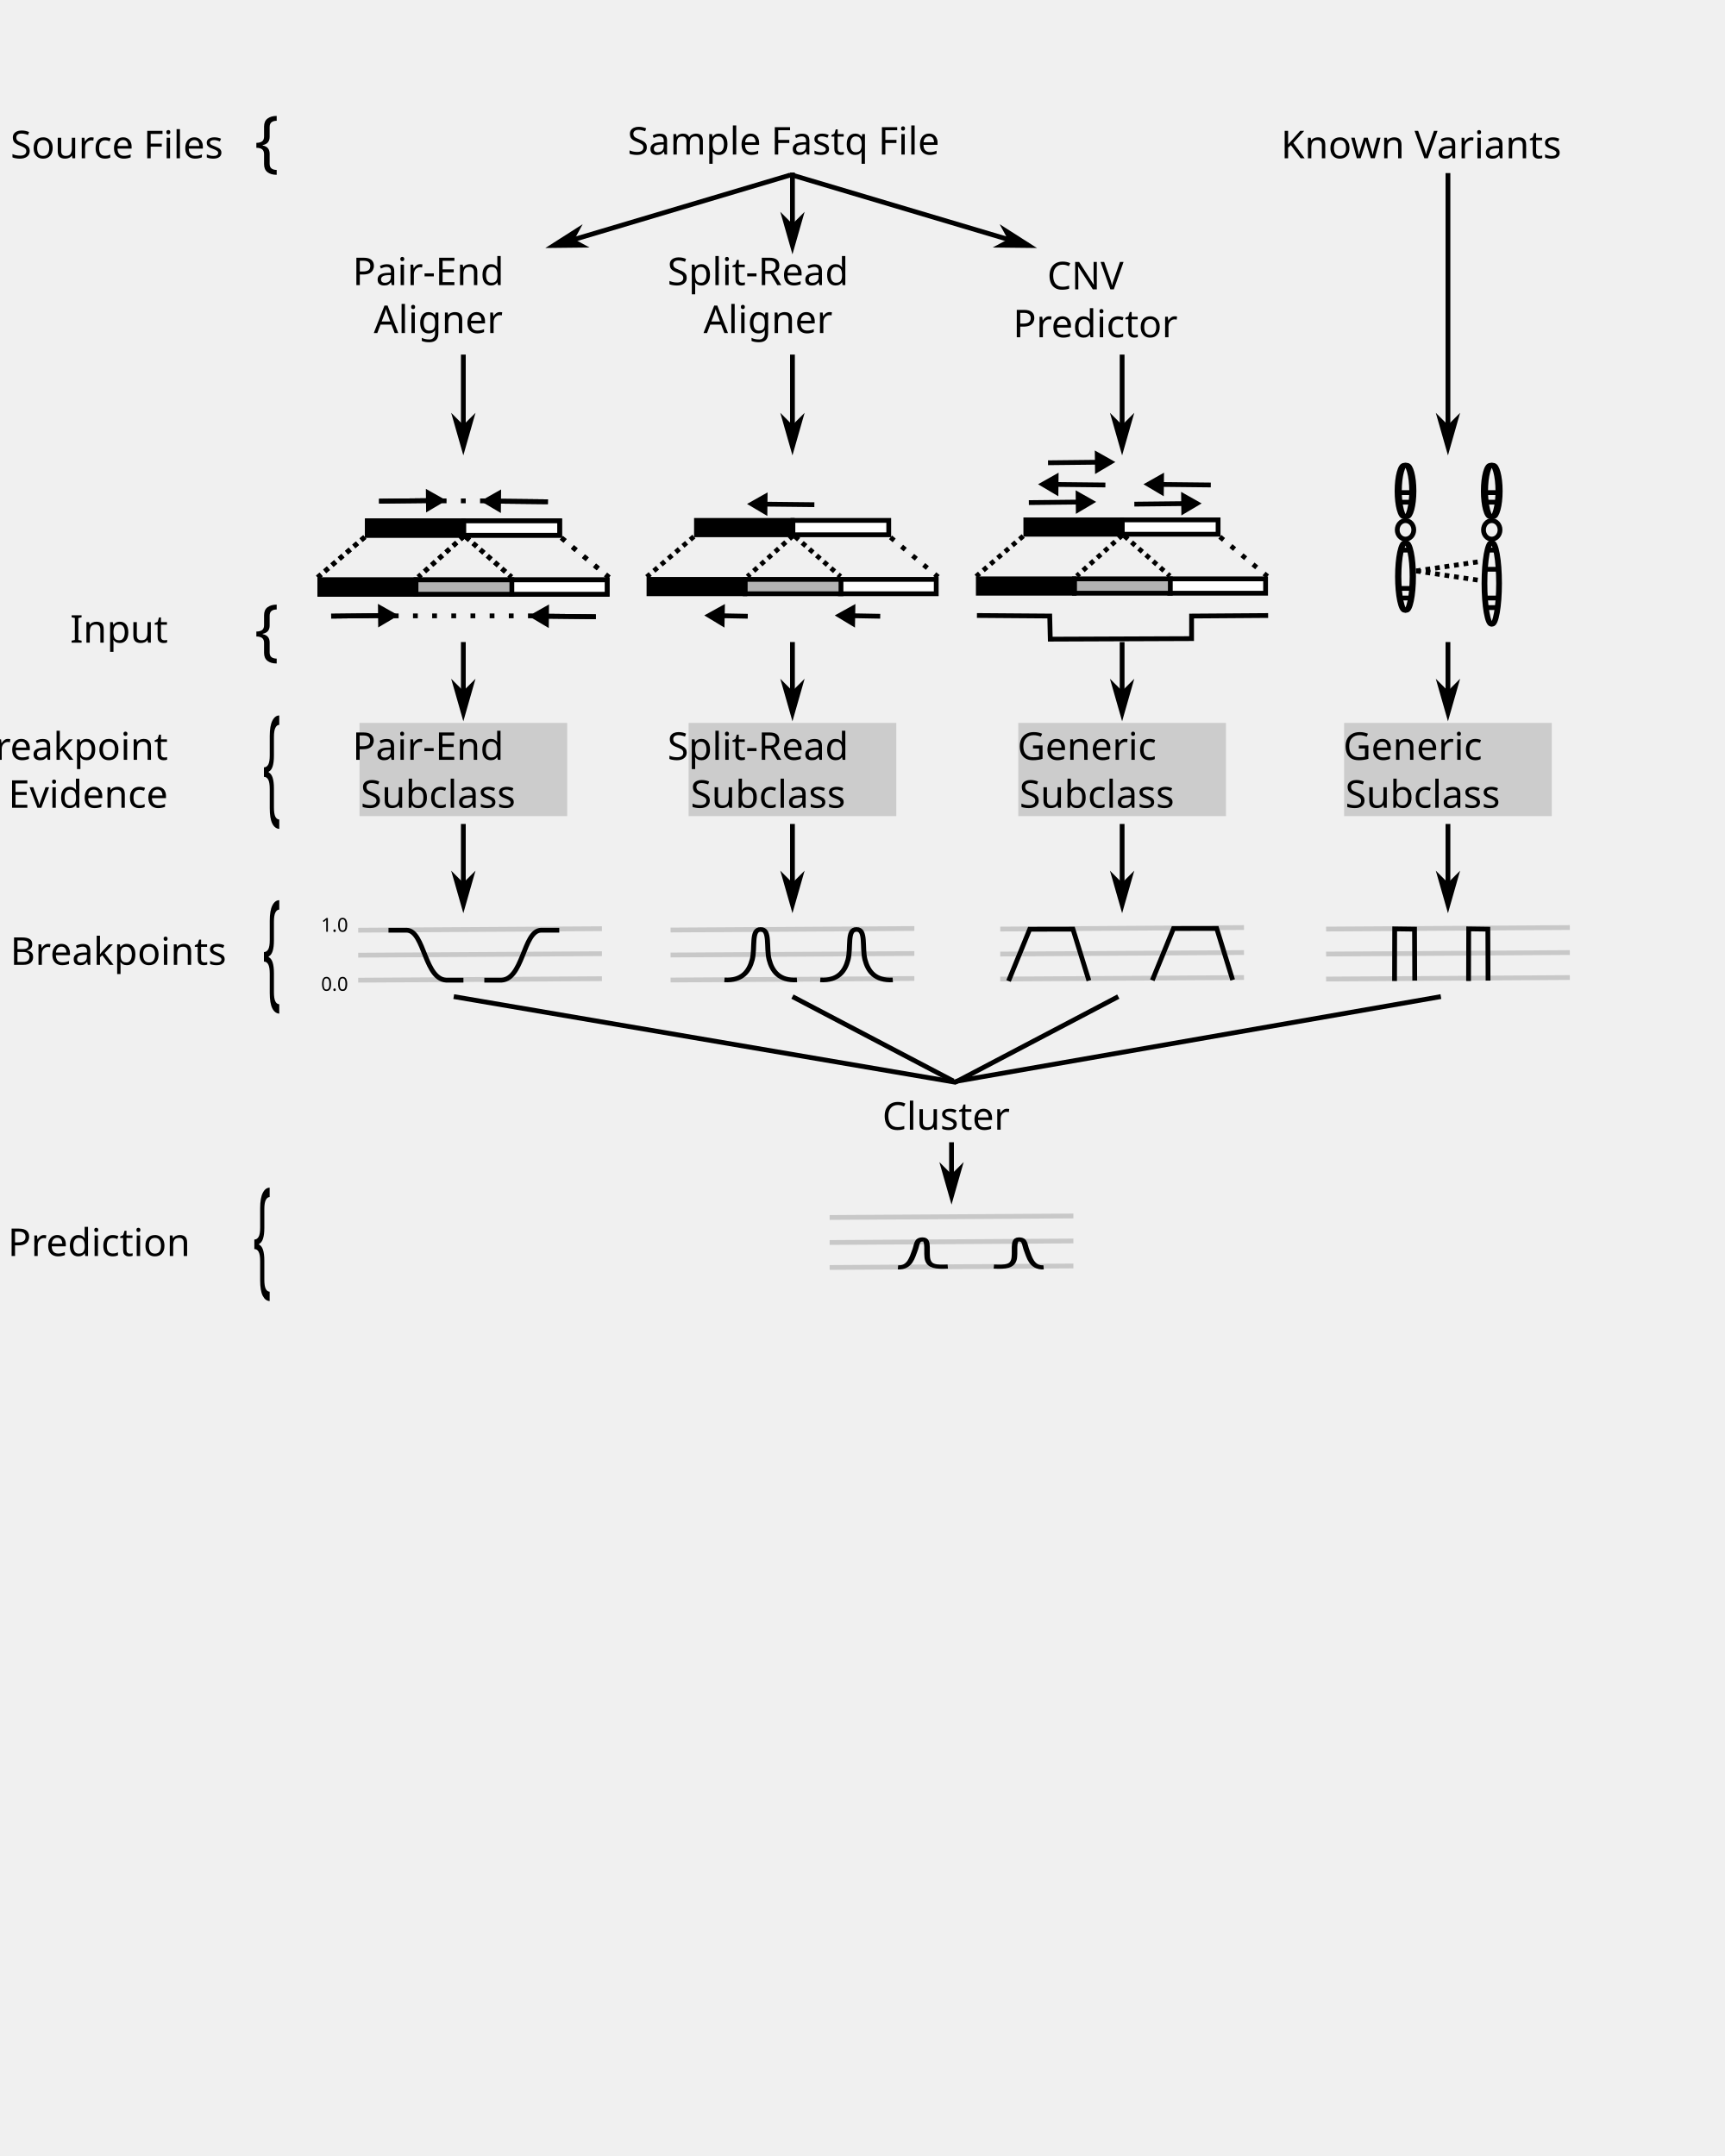
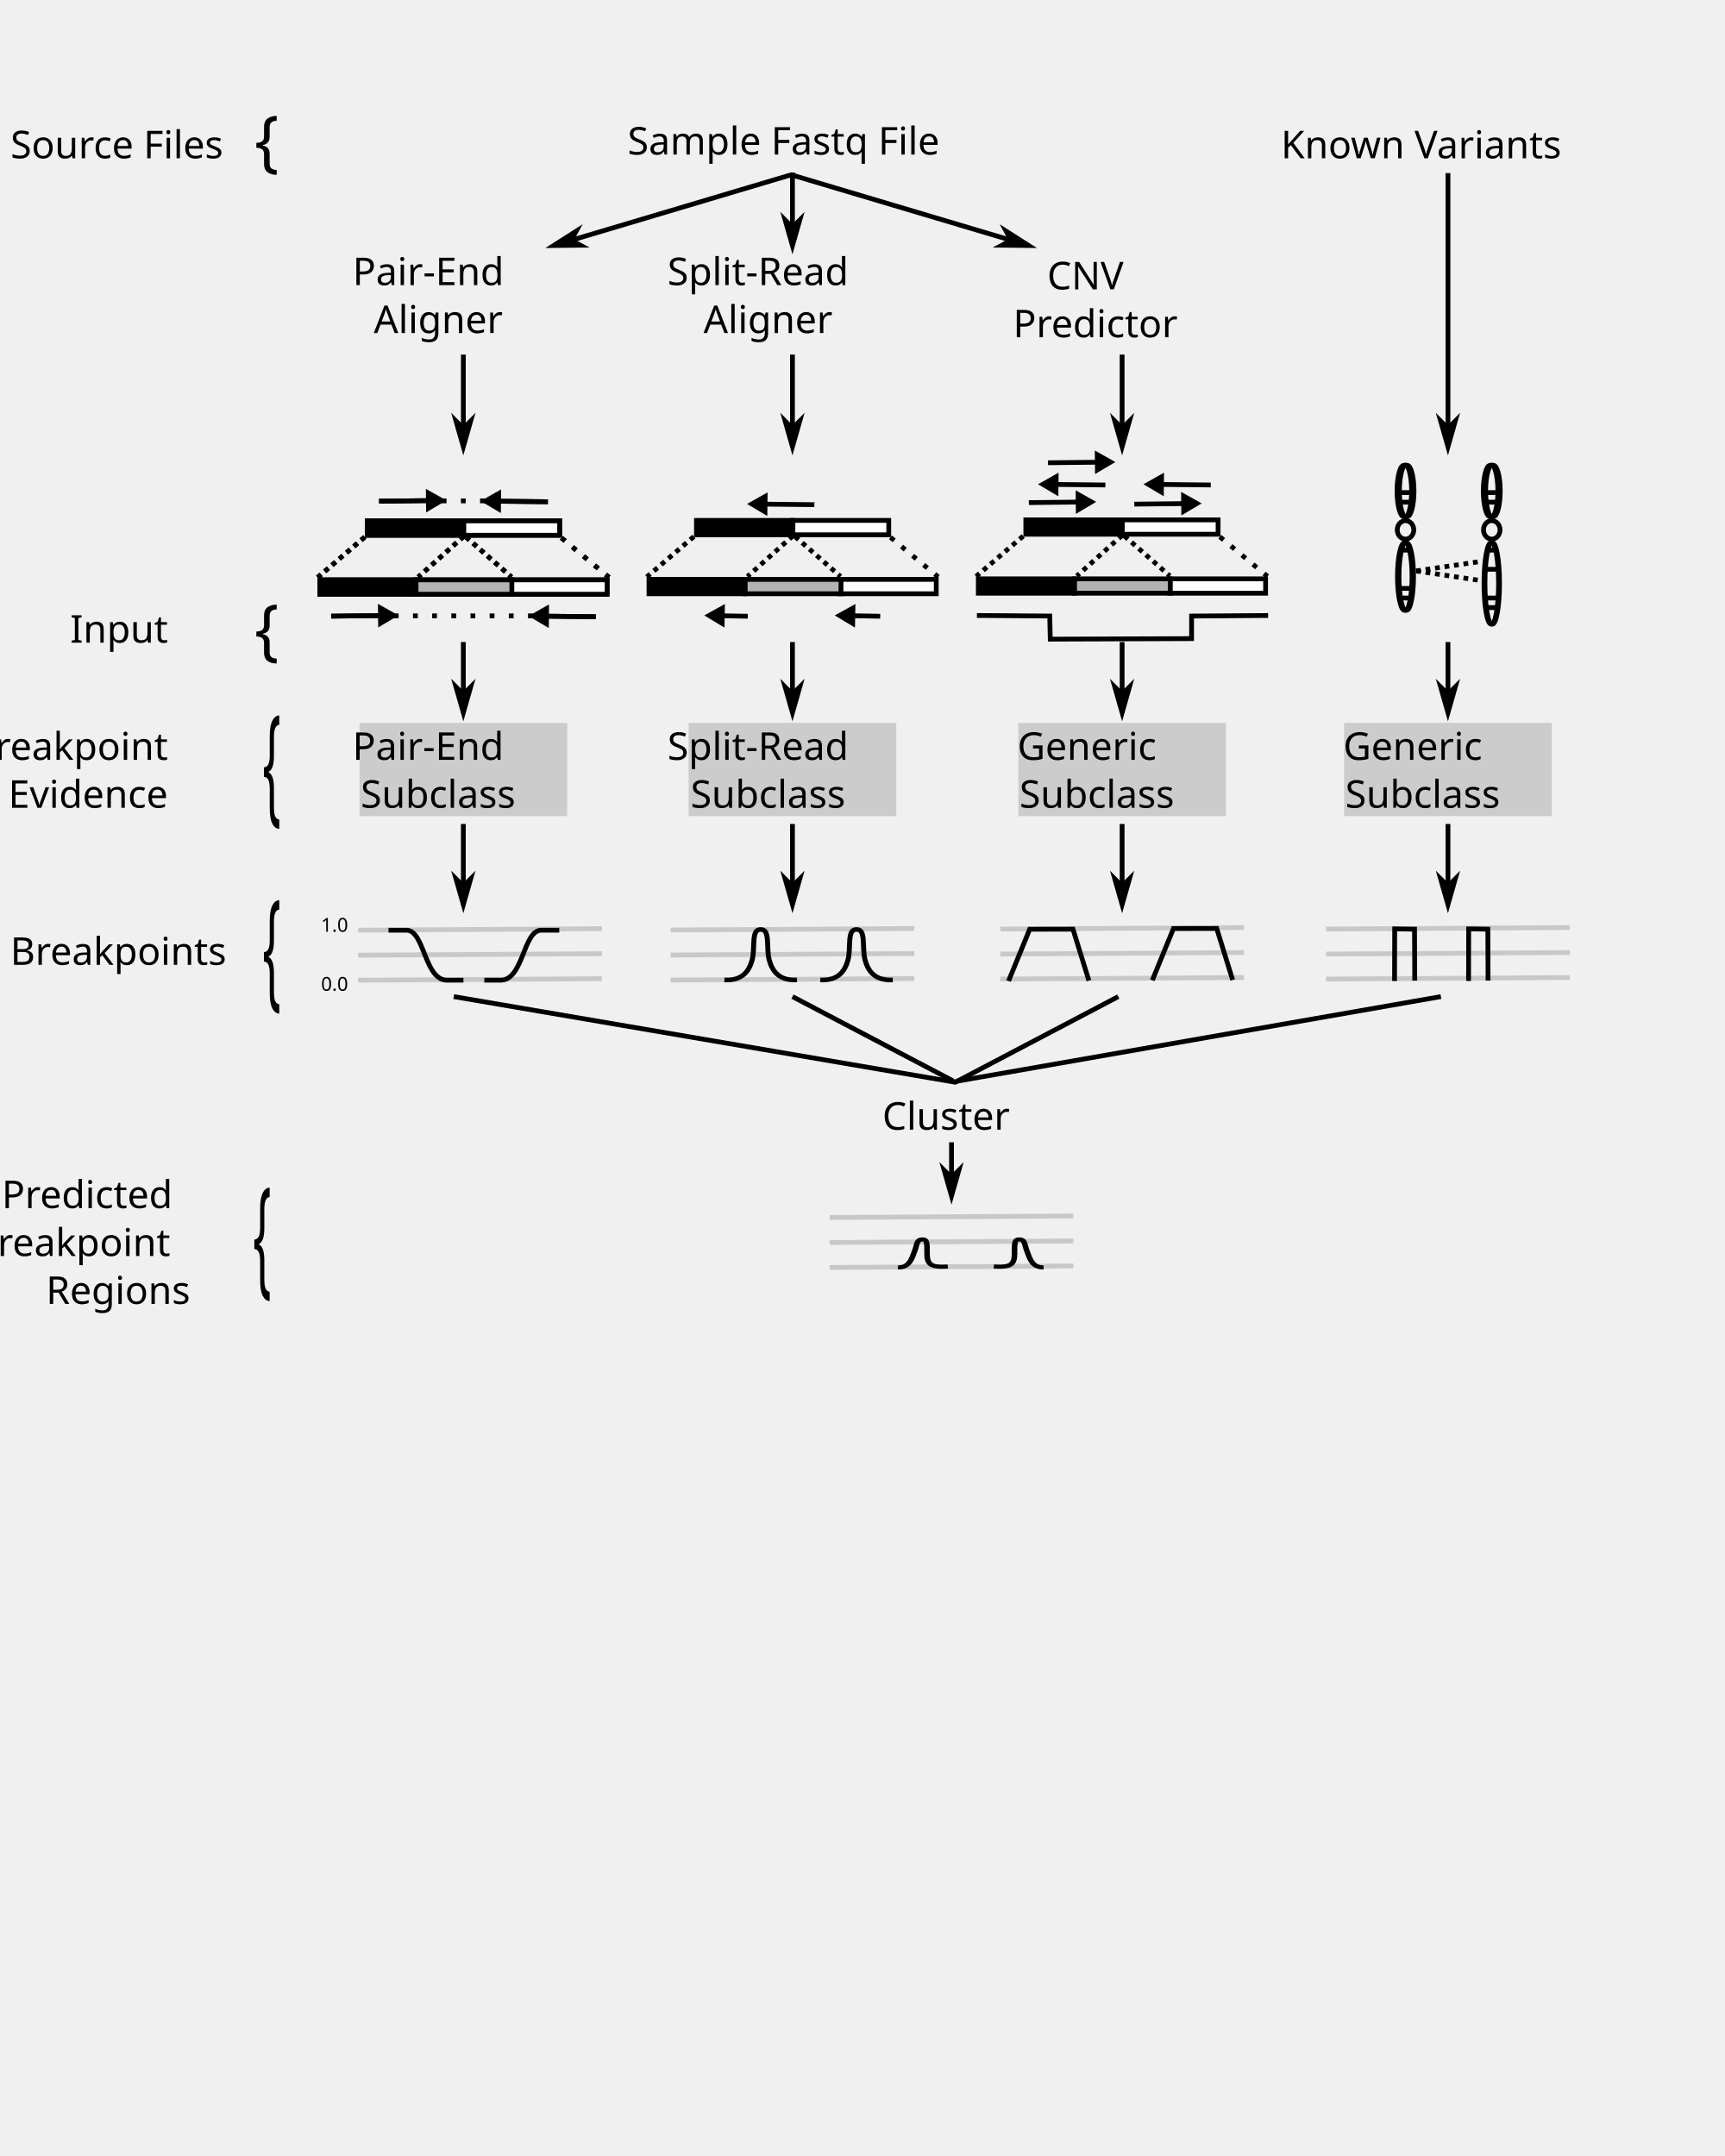
<svg xmlns="http://www.w3.org/2000/svg" width="360" height="450" id="svg4021" version="1.1">
  <defs id="defs4023">
    <marker orient="auto" refY="0.0" refX="0.0" id="TriangleOutS" style="overflow:visible">
      <path id="path4996" d="M 5.77,0.0 L -2.88,5.0 L -2.88,-5.0 L 5.77,0.0 z " style="fill-rule:evenodd;stroke:#000000;stroke-width:1.0pt;marker-start:none" transform="scale(0.2)" />
    </marker>
    <marker orient="auto" refY="0" refX="0" id="Arrow2Sstart" style="overflow:visible">
      <path id="path4877" style="font-size:12px;fill-rule:evenodd;stroke-width:0.625;stroke-linejoin:round" d="M 8.719,4.034 -2.207,0.016 8.719,-4.002 c -1.745,2.372 -1.735,5.617 -6e-7,8.035 z" transform="matrix(0.3,0,0,0.3,-0.69,0)" />
    </marker>
    <marker orient="auto" refY="0" refX="0" id="TriangleOutM" style="overflow:visible">
      <path id="path4993" d="m 5.77,0 -8.65,5 0,-10 8.65,5 z" style="fill-rule:evenodd;stroke:#000000;stroke-width:1pt;marker-start:none" transform="scale(0.4,0.4)" />
    </marker>
    <marker orient="auto" refY="0" refX="0" id="Tail" style="overflow:visible">
      <g id="g4883" transform="scale(-1.2,-1.2)">
        <path id="path4885" d="M -3.805,-3.959 0.544,0" style="fill:none;stroke:#000000;stroke-width:0.8;stroke-linecap:round;marker-start:none;marker-end:none" />
        <path id="path4887" d="M -1.287,-3.959 3.062,0" style="fill:none;stroke:#000000;stroke-width:0.8;stroke-linecap:round;marker-start:none;marker-end:none" />
        <path id="path4889" d="M 1.305,-3.959 5.654,0" style="fill:none;stroke:#000000;stroke-width:0.8;stroke-linecap:round;marker-start:none;marker-end:none" />
        <path id="path4891" d="M -3.805,4.178 0.544,0.22" style="fill:none;stroke:#000000;stroke-width:0.8;stroke-linecap:round;marker-start:none;marker-end:none" />
        <path id="path4893" d="M -1.287,4.178 3.062,0.22" style="fill:none;stroke:#000000;stroke-width:0.8;stroke-linecap:round;marker-start:none;marker-end:none" />
        <path id="path4895" d="M 1.305,4.178 5.654,0.22" style="fill:none;stroke:#000000;stroke-width:0.8;stroke-linecap:round;marker-start:none;marker-end:none" />
      </g>
    </marker>
    <marker orient="auto" refY="0" refX="0" id="TriangleOutL" style="overflow:visible">
      <path id="path4990" d="m 5.77,0 -8.65,5 0,-10 8.65,5 z" style="fill-rule:evenodd;stroke:#000000;stroke-width:1pt;marker-start:none" transform="scale(0.8,0.8)" />
    </marker>
    <marker orient="auto" refY="0" refX="0" id="EmptyTriangleOutL" style="overflow:visible">
      <path id="path5008" d="m 5.77,0 -8.65,5 0,-10 8.65,5 z" style="fill:#ffffff;fill-rule:evenodd;stroke:#000000;stroke-width:1pt;marker-start:none" transform="matrix(0.8,0,0,0.8,-4.8,0)" />
    </marker>
    <marker orient="auto" refY="0" refX="0" id="Arrow1Mend" style="overflow:visible">
      <path id="path4636" d="M 0,0 5,-5 -12.5,0 5,5 0,0 z" style="fill-rule:evenodd;stroke:#000000;stroke-width:1pt;marker-start:none" transform="matrix(-0.4,0,0,-0.4,-4,0)" />
    </marker>
    <marker orient="auto" refY="0" refX="0" id="Arrow1Send" style="overflow:visible">
      <path id="path4642" d="M 0,0 5,-5 -12.5,0 5,5 0,0 z" style="fill-rule:evenodd;stroke:#000000;stroke-width:1pt;marker-start:none" transform="matrix(-0.2,0,0,-0.2,-1.2,0)" />
    </marker>
  </defs>
  <g id="layer1" transform="translate(0,-602.3596)">
    <text xml:space="preserve" style="font-size:10px;font-style:normal;font-variant:normal;font-weight:normal;font-stretch:normal;line-height:125%;letter-spacing:0px;word-spacing:0px;fill:#000000;fill-opacity:1;stroke:none;font-family:Sans;-inkscape-font-specification:Helvetica" x="129.286" y="26.429" id="text4029" transform="translate(0,602.3596)">
      <tspan id="tspan4031" x="129.286" y="26.429" />
    </text>
    <text xml:space="preserve" style="font-size:8px;font-style:normal;font-variant:normal;font-weight:normal;font-stretch:normal;line-height:125%;letter-spacing:0px;word-spacing:0px;fill:#000000;fill-opacity:1;stroke:none;font-family:Sans;-inkscape-font-specification:Helvetica" x="130.976" y="634.621" id="text4052">
      <tspan id="tspan4054" x="130.976" y="634.621">Sample Fastq File</tspan>
    </text>
    <text xml:space="preserve" style="font-size:8px;font-style:normal;font-variant:normal;font-weight:normal;font-stretch:normal;text-align:center;line-height:125%;letter-spacing:0px;word-spacing:0px;text-anchor:middle;fill:#000000;fill-opacity:1;stroke:none;font-family:Sans;-inkscape-font-specification:Helvetica" x="96.667" y="661.874" id="text4056">
      <tspan id="tspan4058" x="96.667" y="661.874">Pair-End</tspan>
      <tspan x="96.667" y="671.874" id="tspan4068">Aligner</tspan>
    </text>
    <text xml:space="preserve" style="font-size:8px;font-style:normal;font-variant:normal;font-weight:normal;font-stretch:normal;text-align:center;line-height:125%;letter-spacing:0px;word-spacing:0px;text-anchor:middle;fill:#000000;fill-opacity:1;stroke:none;font-family:Sans;-inkscape-font-specification:Helvetica" x="165.482" y="661.874" id="text4060">
      <tspan id="tspan4062" x="165.482" y="661.874">Split-Read</tspan>
      <tspan x="165.482" y="671.874" id="tspan4070">Aligner</tspan>
    </text>
    <text xml:space="preserve" style="font-size:8px;font-style:normal;font-variant:normal;font-weight:normal;font-stretch:normal;text-align:center;line-height:125%;letter-spacing:0px;word-spacing:0px;text-anchor:middle;fill:#000000;fill-opacity:1;stroke:none;font-family:Sans;-inkscape-font-specification:Helvetica" x="233.793" y="662.755" id="text4064">
      <tspan id="tspan4066" x="233.793" y="662.755">CNV</tspan>
      <tspan x="233.793" y="672.755" id="tspan4072">Predictor</tspan>
    </text>
    <text xml:space="preserve" style="font-size:8px;font-style:normal;font-variant:normal;font-weight:normal;font-stretch:normal;line-height:125%;letter-spacing:0px;word-spacing:0px;fill:#000000;fill-opacity:1;stroke:none;font-family:Sans;-inkscape-font-specification:Helvetica" x="2.194" y="635.396" id="text4080">
      <tspan id="tspan4082" x="2.194" y="635.396">Source Files</tspan>
    </text>
    <text xml:space="preserve" style="font-size:8px;font-style:normal;font-variant:normal;font-weight:normal;font-stretch:normal;text-align:end;line-height:125%;letter-spacing:0px;word-spacing:0px;text-anchor:end;fill:#000000;fill-opacity:1;stroke:none;font-family:Sans;-inkscape-font-specification:Helvetica" x="49.604" y="760.957" id="text4088">
      <tspan id="tspan4090" x="49.604" y="760.957">Breakpoint</tspan>
      <tspan x="49.604" y="770.957" id="tspan4518">Evidence</tspan>
      <tspan x="49.604" y="780.957" id="tspan4510" />
    </text>
    <text xml:space="preserve" style="font-size:8px;font-style:normal;font-variant:normal;font-weight:normal;font-stretch:normal;line-height:125%;letter-spacing:0px;word-spacing:0px;fill:#000000;fill-opacity:1;stroke:none;font-family:Sans;-inkscape-font-specification:Helvetica" x="2.147" y="803.74" id="text4092">
      <tspan id="tspan4094" x="2.147" y="803.74">Breakpoints</tspan>
    </text>
    <g transform="translate(26.39788,-75.01229)" id="g5489">
      <rect style="fill:#ffffff;fill-opacity:1;stroke:#000000;stroke-width:1;stroke-linejoin:miter;stroke-miterlimit:4;stroke-opacity:1;stroke-dasharray:none;stroke-dashoffset:0" id="rect5491" width="20" height="3" x="148.991" y="798.302" />
      <rect y="798.302" x="129.11" height="3" width="20" id="rect5493" style="fill:#b3b3b3;fill-opacity:1;stroke:#000000;stroke-width:1;stroke-linejoin:miter;stroke-miterlimit:4;stroke-opacity:1;stroke-dasharray:none;stroke-dashoffset:0" />
      <rect style="fill:#000000;fill-opacity:1;stroke:#000000;stroke-width:1;stroke-linejoin:miter;stroke-miterlimit:4;stroke-opacity:1;stroke-dasharray:none;stroke-dashoffset:0" id="rect5495" width="20" height="3" x="109.04" y="798.302" />
    </g>
    <path style="fill:none;stroke:#000000;stroke-width:1px;stroke-linecap:butt;stroke-linejoin:miter;stroke-opacity:1;marker-end:url(#TriangleOutM)" d="m 156.057,730.984 -6.238,-0.121" id="path5501" />
    <g transform="translate(24.55586,-67.01229)" id="g5505">
      <rect y="777.99" x="140.921" height="3" width="20" id="rect5507" style="fill:#ffffff;fill-opacity:1;stroke:#000000;stroke-width:1;stroke-linejoin:miter;stroke-miterlimit:4;stroke-opacity:1;stroke-dasharray:none;stroke-dashoffset:0" />
      <rect y="777.99" x="120.794" height="3" width="20" id="rect5509" style="fill:#000000;fill-opacity:1;stroke:#000000;stroke-width:1;stroke-linejoin:miter;stroke-miterlimit:4;stroke-opacity:1;stroke-dasharray:none;stroke-dashoffset:0" />
    </g>
    <path id="path5511" d="m 144.808,714.35 -9.831,8.43" style="fill:none;stroke:#000000;stroke-width:1;stroke-linecap:butt;stroke-linejoin:miter;stroke-miterlimit:4;stroke-opacity:1;stroke-dasharray:1, 1;stroke-dashoffset:0" />
    <path id="path5513" d="m 165.481,714.182 -9.495,8.512" style="fill:none;stroke:#000000;stroke-width:1;stroke-linecap:butt;stroke-linejoin:miter;stroke-miterlimit:4;stroke-opacity:1;stroke-dasharray:1, 1;stroke-dashoffset:0" />
    <path id="path5515" d="m 165.915,714.333 9.503,8.36" style="fill:none;stroke:#000000;stroke-width:1;stroke-linecap:butt;stroke-linejoin:miter;stroke-miterlimit:4;stroke-opacity:1;stroke-dasharray:1, 1;stroke-dashoffset:0;marker-start:none" />
    <path id="path5517" d="m 185.845,714.517 9.942,8.262" style="fill:none;stroke:#000000;stroke-width:1;stroke-linecap:butt;stroke-linejoin:miter;stroke-miterlimit:4;stroke-opacity:1;stroke-dasharray:1, 2;stroke-dashoffset:0" />
    <path id="path5539" d="m 169.954,707.697 -11.209,-0.121" style="fill:none;stroke:#000000;stroke-width:1px;stroke-linecap:butt;stroke-linejoin:miter;stroke-opacity:1;marker-end:url(#TriangleOutM)" />
    <path id="path5546" d="m 183.698,730.984 -6.644,-0.121" style="fill:none;stroke:#000000;stroke-width:1px;stroke-linecap:butt;stroke-linejoin:miter;stroke-opacity:1;marker-end:url(#TriangleOutM)" />
    <g id="g5551" transform="translate(95.13197,-75.124)">
      <rect y="798.302" x="148.991" height="3" width="20" id="rect5553" style="fill:#ffffff;fill-opacity:1;stroke:#000000;stroke-width:1;stroke-linejoin:miter;stroke-miterlimit:4;stroke-opacity:1;stroke-dasharray:none;stroke-dashoffset:0" />
      <rect style="fill:#b3b3b3;fill-opacity:1;stroke:#000000;stroke-width:1;stroke-linejoin:miter;stroke-miterlimit:4;stroke-opacity:1;stroke-dasharray:none;stroke-dashoffset:0" id="rect5555" width="20" height="3" x="129.11" y="798.302" />
      <rect y="798.302" x="109.04" height="3" width="20" id="rect5557" style="fill:#000000;fill-opacity:1;stroke:#000000;stroke-width:1;stroke-linejoin:miter;stroke-miterlimit:4;stroke-opacity:1;stroke-dasharray:none;stroke-dashoffset:0" />
    </g>
    <g id="g5561" transform="translate(93.28994,-67.124)">
      <rect style="fill:#ffffff;fill-opacity:1;stroke:#000000;stroke-width:1;stroke-linejoin:miter;stroke-miterlimit:4;stroke-opacity:1;stroke-dasharray:none;stroke-dashoffset:0" id="rect5563" width="20" height="3" x="140.921" y="777.99" />
      <rect style="fill:#000000;fill-opacity:1;stroke:#000000;stroke-width:1;stroke-linejoin:miter;stroke-miterlimit:4;stroke-opacity:1;stroke-dasharray:none;stroke-dashoffset:0" id="rect5565" width="20" height="3" x="120.794" y="777.99" />
    </g>
    <path style="fill:none;stroke:#000000;stroke-width:1;stroke-linecap:butt;stroke-linejoin:miter;stroke-miterlimit:4;stroke-opacity:1;stroke-dasharray:1, 1;stroke-dashoffset:0" d="m 213.542,714.238 -9.831,8.43" id="path5567" />
    <path style="fill:none;stroke:#000000;stroke-width:1;stroke-linecap:butt;stroke-linejoin:miter;stroke-miterlimit:4;stroke-opacity:1;stroke-dasharray:1, 1;stroke-dashoffset:0" d="m 234.215,714.07 -9.495,8.512" id="path5569" />
    <path style="fill:none;stroke:#000000;stroke-width:1;stroke-linecap:butt;stroke-linejoin:miter;stroke-miterlimit:4;stroke-opacity:1;stroke-dasharray:1, 1;stroke-dashoffset:0;marker-start:none" d="m 234.649,714.222 9.503,8.36" id="path5571" />
    <path style="fill:none;stroke:#000000;stroke-width:1;stroke-linecap:butt;stroke-linejoin:miter;stroke-miterlimit:4;stroke-opacity:1;stroke-dasharray:1, 2;stroke-dashoffset:0" d="m 254.579,714.405 9.942,8.262" id="path5573" />
    <path style="fill:none;stroke:#000000;stroke-width:1px;stroke-linecap:butt;stroke-linejoin:miter;stroke-opacity:1;marker-end:url(#TriangleOutM)" d="m 236.729,707.585 11.209,-0.121" id="path5575" />
    <path id="path5579" d="m 252.688,703.585 -11.209,-0.121" style="fill:none;stroke:#000000;stroke-width:1px;stroke-linecap:butt;stroke-linejoin:miter;stroke-opacity:1;marker-end:url(#TriangleOutM)" />
    <path style="fill:none;stroke:#000000;stroke-width:1px;stroke-linecap:butt;stroke-linejoin:miter;stroke-opacity:1;marker-end:url(#TriangleOutM)" d="m 230.688,703.585 -11.209,-0.121" id="path5581" />
    <path id="path5583" d="m 214.718,707.263 11.209,-0.121" style="fill:none;stroke:#000000;stroke-width:1px;stroke-linecap:butt;stroke-linejoin:miter;stroke-opacity:1;marker-end:url(#TriangleOutM)" />
    <path style="fill:none;stroke:#000000;stroke-width:1px;stroke-linecap:butt;stroke-linejoin:miter;stroke-opacity:1;marker-end:url(#TriangleOutM)" d="m 218.718,698.947 11.209,-0.121" id="path5589" />
    <path style="fill:none;stroke:#000000;stroke-width:1px;stroke-linecap:butt;stroke-linejoin:miter;stroke-opacity:1" d="m 203.882,730.825 15.193,0.112 0.112,4.827 29.491,-0.112 0,-4.71 15.975,-0.112" id="path5593" />
    <g id="g4601" transform="translate(-38.38716,-19.59808)">
      <path style="fill:#666666;stroke:#c8c8c8;stroke-width:1px;stroke-linecap:butt;stroke-linejoin:miter;stroke-opacity:1" d="m 113.142,821.327 50.87,-0.316" id="path3108" />
      <path id="path3890" d="m 113.142,816.109 50.87,-0.316" style="fill:#666666;stroke:#c8c8c8;stroke-width:1px;stroke-linecap:butt;stroke-linejoin:miter;stroke-opacity:1" />
      <path style="fill:#666666;stroke:#c8c8c8;stroke-width:1px;stroke-linecap:butt;stroke-linejoin:miter;stroke-opacity:1" d="m 113.142,826.544 50.87,-0.316" id="path3892" />
      <path id="path3082" d="m 119.462,816.109 3.771,-1e-5 c 3.868,0.064 3.677,10.772 8.712,10.427 l 3.157,0" style="fill:none;stroke:#000000;stroke-width:1px;stroke-linecap:butt;stroke-linejoin:miter;stroke-opacity:1" />
      <path style="fill:none;stroke:#000000;stroke-width:1px;stroke-linecap:butt;stroke-linejoin:miter;stroke-opacity:1" d="m 155.102,816.109 -3.771,-1e-5 c -3.868,0.064 -3.677,10.772 -8.712,10.427 l -3.157,0" id="path3084" />
      <text id="text3086" y="816.425" x="105.391" style="font-size:10px;font-style:normal;font-variant:normal;font-weight:normal;font-stretch:normal;line-height:125%;letter-spacing:0px;word-spacing:0px;fill:#000000;fill-opacity:1;stroke:none;font-family:Sans;-inkscape-font-specification:Helvetica" xml:space="preserve">
        <tspan style="font-size:4px" y="816.425" x="105.391" id="tspan3088">1.0</tspan>
      </text>
      <text xml:space="preserve" style="font-size:10px;font-style:normal;font-variant:normal;font-weight:normal;font-stretch:normal;line-height:125%;letter-spacing:0px;word-spacing:0px;fill:#000000;fill-opacity:1;stroke:none;font-family:Sans;-inkscape-font-specification:Helvetica" x="105.391" y="828.748" id="text3096">
        <tspan id="tspan3098" x="105.391" y="828.748" style="font-size:4px">0.0</tspan>
      </text>
    </g>
    <g id="g4612" transform="translate(-39.1952,-19.63635)">
      <path id="path3894" d="m 179.142,821.327 50.87,-0.316" style="fill:#666666;stroke:#c8c8c8;stroke-width:1px;stroke-linecap:butt;stroke-linejoin:miter;stroke-opacity:1" />
      <path style="fill:#666666;stroke:#c8c8c8;stroke-width:1px;stroke-linecap:butt;stroke-linejoin:miter;stroke-opacity:1" d="m 179.142,816.109 50.87,-0.316" id="path3896" />
      <path id="path3898" d="m 179.142,826.544 50.87,-0.316" style="fill:#666666;stroke:#c8c8c8;stroke-width:1px;stroke-linecap:butt;stroke-linejoin:miter;stroke-opacity:1" />
      <g transform="matrix(1,0,0,0.9244716,61.97455,66.60935)" id="g4458">
        <path id="path3902" d="m 143.54,821.994 c -3.688,0.237 -5.173,-1.953 -5.801,-4.565 -0.647,-2.689 0.274,-6.967 -1.782,-6.809" style="fill:none;stroke:#000000;stroke-width:1.04px;stroke-linecap:butt;stroke-linejoin:miter;stroke-opacity:1;marker-mid:none;marker-end:none" />
        <path style="fill:none;stroke:#000000;stroke-width:1.04px;stroke-linecap:butt;stroke-linejoin:miter;stroke-opacity:1;marker-mid:none;marker-end:none" d="m 128.404,821.994 c 3.688,0.237 5.173,-1.953 5.801,-4.565 0.647,-2.689 -0.274,-6.967 1.782,-6.809" id="path4456" />
      </g>
      <g id="g4462" transform="matrix(1,0,0,0.9244716,81.97455,66.60935)">
        <path style="fill:none;stroke:#000000;stroke-width:1.04px;stroke-linecap:butt;stroke-linejoin:miter;stroke-opacity:1;marker-mid:none;marker-end:none" d="m 143.54,821.994 c -3.688,0.237 -5.173,-1.953 -5.801,-4.565 -0.647,-2.689 0.274,-6.967 -1.782,-6.809" id="path4464" />
        <path id="path4466" d="m 128.404,821.994 c 3.688,0.237 5.173,-1.953 5.801,-4.565 0.647,-2.689 -0.274,-6.967 1.782,-6.809" style="fill:none;stroke:#000000;stroke-width:1.04px;stroke-linecap:butt;stroke-linejoin:miter;stroke-opacity:1;marker-mid:none;marker-end:none" />
      </g>
    </g>
    <path id="path4468" d="m 208.747,801.489 50.87,-0.316" style="fill:#666666;stroke:#c8c8c8;stroke-width:1px;stroke-linecap:butt;stroke-linejoin:miter;stroke-opacity:1" />
    <path style="fill:#666666;stroke:#c8c8c8;stroke-width:1px;stroke-linecap:butt;stroke-linejoin:miter;stroke-opacity:1" d="m 208.747,796.271 50.87,-0.316" id="path4470" />
    <path id="path4472" d="m 208.747,806.706 50.87,-0.316" style="fill:#666666;stroke:#c8c8c8;stroke-width:1px;stroke-linecap:butt;stroke-linejoin:miter;stroke-opacity:1" />
    <path style="fill:none;stroke:#000000;stroke-width:1px;stroke-linecap:butt;stroke-linejoin:miter;stroke-opacity:1" d="m 210.482,807.11 4.416,-10.802 9.024,-0.016 3.326,10.744" id="path4476" />
    <g id="g4630" transform="translate(-6,4.363055)">
      <path style="fill:#666666;stroke:#c8c8c8;stroke-width:1px;stroke-linecap:butt;stroke-linejoin:miter;stroke-opacity:1" d="m 179.142,857.327 50.87,-0.316" id="path4480" />
      <path id="path4482" d="m 179.142,852.109 50.87,-0.316" style="fill:#666666;stroke:#c8c8c8;stroke-width:1px;stroke-linecap:butt;stroke-linejoin:miter;stroke-opacity:1" />
      <path style="fill:#666666;stroke:#c8c8c8;stroke-width:1px;stroke-linecap:butt;stroke-linejoin:miter;stroke-opacity:1" d="m 179.142,862.544 50.87,-0.316" id="path4484" />
      <g id="g4498" transform="matrix(-0.686176,0,0,0.511234,291.9026,442.288)">
        <path style="fill:none;stroke:#000000;stroke-width:1.688px;stroke-linecap:butt;stroke-linejoin:miter;stroke-opacity:1;marker-mid:none;marker-end:none" d="m 143.54,821.994 c -3.688,0.237 -4.362,-4.34 -5.103,-6.805 -0.746,-2.483 -0.452,-4.727 -2.508,-4.57" id="path4500" />
        <path id="path4502" d="m 128.404,821.666 c 3.688,0.237 5.452,-0.096 6.08,-2.708 0.647,-2.689 -0.553,-8.496 1.503,-8.339" style="fill:none;stroke:#000000;stroke-width:1.688px;stroke-linecap:butt;stroke-linejoin:miter;stroke-opacity:1;marker-mid:none;marker-end:none" />
      </g>
      <g transform="matrix(0.686176,0,0,0.511234,125.3016,442.288)" id="g4504">
        <path id="path4506" d="m 143.54,821.994 c -3.688,0.237 -4.362,-4.34 -5.103,-6.805 -0.746,-2.483 -0.452,-4.727 -2.508,-4.57" style="fill:none;stroke:#000000;stroke-width:1.688px;stroke-linecap:butt;stroke-linejoin:miter;stroke-opacity:1;marker-mid:none;marker-end:none" />
        <path style="fill:none;stroke:#000000;stroke-width:1.688px;stroke-linecap:butt;stroke-linejoin:miter;stroke-opacity:1;marker-mid:none;marker-end:none" d="m 128.404,821.666 c 3.688,0.237 5.452,-0.096 6.08,-2.708 0.647,-2.689 -0.553,-8.496 1.503,-8.339" id="path4508" />
      </g>
    </g>
    <rect style="fill:#cccccc;fill-opacity:1;stroke:none" id="rect4524" width="43.344" height="19.454" x="75.025" y="753.247" />
    <text xml:space="preserve" style="font-size:8px;font-style:normal;font-variant:normal;font-weight:normal;font-stretch:normal;text-align:center;line-height:125%;letter-spacing:0px;word-spacing:0px;text-anchor:middle;fill:#000000;fill-opacity:1;stroke:none;font-family:Sans;-inkscape-font-specification:Helvetica" x="96.63" y="760.957" id="text4514">
      <tspan id="tspan4516" x="96.63" y="760.957">Pair-End</tspan>
      <tspan x="96.63" y="770.957" id="tspan4522">Subclass</tspan>
    </text>
    <rect y="753.247" x="143.71" height="19.454" width="43.344" id="rect4530" style="fill:#cccccc;fill-opacity:1;stroke:none" />
    <text id="text4532" y="760.957" x="165.482" style="font-size:8px;font-style:normal;font-variant:normal;font-weight:normal;font-stretch:normal;text-align:center;line-height:125%;letter-spacing:0px;word-spacing:0px;text-anchor:middle;fill:#000000;fill-opacity:1;stroke:none;font-family:Sans;-inkscape-font-specification:Helvetica" xml:space="preserve">
      <tspan y="760.957" x="165.482" id="tspan4534">Split-Read</tspan>
      <tspan id="tspan4538" y="770.957" x="165.482">Subclass</tspan>
    </text>
    <rect style="fill:#cccccc;fill-opacity:1;stroke:none" id="rect4540" width="43.344" height="19.454" x="212.51" y="753.247" />
    <text xml:space="preserve" style="font-size:8px;font-style:normal;font-variant:normal;font-weight:normal;font-stretch:normal;text-align:center;line-height:125%;letter-spacing:0px;word-spacing:0px;text-anchor:middle;fill:#000000;fill-opacity:1;stroke:none;font-family:Sans;-inkscape-font-specification:Helvetica" x="234.115" y="760.957" id="text4542">
      <tspan x="234.115" y="760.957" id="tspan4548">Generic</tspan>
      <tspan x="234.115" y="770.957" id="tspan4557">Subclass</tspan>
    </text>
    <text id="text4645" y="838.152" x="184.146" style="font-size:8px;font-style:normal;font-variant:normal;font-weight:normal;font-stretch:normal;line-height:125%;letter-spacing:0px;word-spacing:0px;fill:#000000;fill-opacity:1;stroke:none;font-family:Sans;-inkscape-font-specification:Helvetica" xml:space="preserve">
      <tspan y="838.152" x="184.146" id="tspan4647">Cluster</tspan>
    </text>
-     <text xml:space="preserve" style="font-size:8px;font-style:normal;font-variant:normal;font-weight:normal;font-stretch:normal;text-align:end;line-height:125%;letter-spacing:0px;word-spacing:0px;text-anchor:end;fill:#000000;fill-opacity:1;stroke:none;font-family:Sans;-inkscape-font-specification:Helvetica" x="50.096" y="854.514" id="text4649">
-       <tspan id="tspan4651" x="50.096" y="854.514" />
-       <tspan x="50.096" y="864.514" id="tspan4653">Prediction</tspan>
+     <text xml:space="preserve" style="font-size:8px;font-style:normal;font-variant:normal;font-weight:normal;font-stretch:normal;text-align:end;line-height:125%;letter-spacing:0px;word-spacing:0px;text-anchor:end;fill:#000000;fill-opacity:1;stroke:none;font-family:Sans;-inkscape-font-specification:Helvetica" x="50.096" y="844.514" id="text4649">
+       <tspan id="tspan4651" x="50.096" y="844.514" />
+       <tspan x="52.643" y="854.514" id="tspan4653">Predicted </tspan>
+       <tspan x="50.096" y="864.514" id="tspan10111">Breakpoint</tspan>
+       <tspan x="50.096" y="874.514" id="tspan10113">Regions</tspan>
    </text>
    <text xml:space="preserve" style="font-size:16.468px;font-style:normal;font-variant:normal;font-weight:normal;font-stretch:normal;line-height:125%;letter-spacing:0px;word-spacing:0px;fill:#000000;fill-opacity:1;stroke:none;font-family:Sans;-inkscape-font-specification:Helvetica" x="90.237" y="468.225" id="text4691" transform="scale(0.6072451,1.646782)">
      <tspan id="tspan4693" x="90.237" y="468.225">{</tspan>
    </text>
    <text transform="scale(0.6072451,1.646782)" id="text4695" y="491.64" x="90.237" style="font-size:16.468px;font-style:normal;font-variant:normal;font-weight:normal;font-stretch:normal;line-height:125%;letter-spacing:0px;word-spacing:0px;fill:#000000;fill-opacity:1;stroke:none;font-family:Sans;-inkscape-font-specification:Helvetica" xml:space="preserve">
      <tspan y="491.64" x="90.237" id="tspan4697">{</tspan>
    </text>
    <path style="fill:none;stroke:#000000;stroke-width:1;stroke-linecap:butt;stroke-linejoin:miter;stroke-miterlimit:4;stroke-opacity:1;stroke-dasharray:none;marker-end:url(#Arrow1Mend)" d="m 96.697,676.369 0,19.07" id="path4842" />
    <path id="path5292" d="m 165.382,676.369 0,19.07" style="fill:none;stroke:#000000;stroke-width:1;stroke-linecap:butt;stroke-linejoin:miter;stroke-miterlimit:4;stroke-opacity:1;stroke-dasharray:none;marker-end:url(#Arrow1Mend)" />
    <path style="fill:none;stroke:#000000;stroke-width:1;stroke-linecap:butt;stroke-linejoin:miter;stroke-miterlimit:4;stroke-opacity:1;stroke-dasharray:none;marker-end:url(#Arrow1Mend)" d="m 234.182,676.369 0,19.07" id="path5294" />
    <g id="g5286" transform="translate(-42.28777,-74.9133)">
      <rect y="798.302" x="148.991" height="3" width="20" id="rect4108" style="fill:#ffffff;fill-opacity:1;stroke:#000000;stroke-width:1;stroke-linejoin:miter;stroke-miterlimit:4;stroke-opacity:1;stroke-dasharray:none;stroke-dashoffset:0" />
      <rect style="fill:#b3b3b3;fill-opacity:1;stroke:#000000;stroke-width:1;stroke-linejoin:miter;stroke-miterlimit:4;stroke-opacity:1;stroke-dasharray:none;stroke-dashoffset:0" id="rect4618" width="20" height="3" x="129.11" y="798.302" />
      <rect y="798.302" x="109.04" height="3" width="20" id="rect4620" style="fill:#000000;fill-opacity:1;stroke:#000000;stroke-width:1;stroke-linejoin:miter;stroke-miterlimit:4;stroke-opacity:1;stroke-dasharray:none;stroke-dashoffset:0" />
    </g>
    <path style="fill:none;stroke:#000000;stroke-width:1px;stroke-linecap:butt;stroke-linejoin:miter;stroke-opacity:1;marker-end:url(#TriangleOutM)" d="m 69.113,730.962 11.209,-0.121" id="path4622" />
    <path id="path5254" d="m 124.342,731.083 -11.209,-0.121" style="fill:none;stroke:#000000;stroke-width:1px;stroke-linecap:butt;stroke-linejoin:miter;stroke-opacity:1;marker-end:url(#TriangleOutM)" />
    <path style="fill:none;stroke:#000000;stroke-width:1;stroke-linecap:butt;stroke-linejoin:miter;stroke-miterlimit:4;stroke-opacity:1;stroke-dasharray:1, 3;stroke-dashoffset:0" d="m 82.191,730.902 29.349,0" id="path5256" />
    <g id="g5272" transform="translate(-44.1298,-66.9133)">
      <rect style="fill:#ffffff;fill-opacity:1;stroke:#000000;stroke-width:1;stroke-linejoin:miter;stroke-miterlimit:4;stroke-opacity:1;stroke-dasharray:none;stroke-dashoffset:0" id="rect5258" width="20" height="3" x="140.921" y="777.99" />
      <rect style="fill:#000000;fill-opacity:1;stroke:#000000;stroke-width:1;stroke-linejoin:miter;stroke-miterlimit:4;stroke-opacity:1;stroke-dasharray:none;stroke-dashoffset:0" id="rect5262" width="20" height="3" x="120.794" y="777.99" />
    </g>
    <path style="fill:none;stroke:#000000;stroke-width:1;stroke-linecap:butt;stroke-linejoin:miter;stroke-miterlimit:4;stroke-opacity:1;stroke-dasharray:1, 1;stroke-dashoffset:0" d="m 76.122,714.449 -9.831,8.43" id="path5297" />
    <path style="fill:none;stroke:#000000;stroke-width:1;stroke-linecap:butt;stroke-linejoin:miter;stroke-miterlimit:4;stroke-opacity:1;stroke-dasharray:1, 1;stroke-dashoffset:0" d="m 96.796,714.281 -9.495,8.512" id="path5299" />
    <path style="fill:none;stroke:#000000;stroke-width:1;stroke-linecap:butt;stroke-linejoin:miter;stroke-miterlimit:4;stroke-opacity:1;stroke-dasharray:1, 1;stroke-dashoffset:0;marker-start:none" d="m 97.229,714.432 9.503,8.36" id="path5301" />
    <path style="fill:none;stroke:#000000;stroke-width:1;stroke-linecap:butt;stroke-linejoin:miter;stroke-miterlimit:4;stroke-opacity:1;stroke-dasharray:1, 2;stroke-dashoffset:0" d="m 117.159,714.616 9.942,8.262" id="path5487" />
    <path id="path5521" d="m 79.113,706.962 11.209,-0.121" style="fill:none;stroke:#000000;stroke-width:1px;stroke-linecap:butt;stroke-linejoin:miter;stroke-opacity:1;marker-end:url(#TriangleOutM)" />
    <path style="fill:none;stroke:#000000;stroke-width:1px;stroke-linecap:butt;stroke-linejoin:miter;stroke-opacity:1;marker-end:url(#TriangleOutM)" d="m 114.342,707.083 -11.209,-0.121" id="path5523" />
    <path id="path5525" d="m 92.191,706.902 11.275,0" style="fill:none;stroke:#000000;stroke-width:1;stroke-linecap:butt;stroke-linejoin:miter;stroke-miterlimit:4;stroke-opacity:1;stroke-dasharray:1, 3;stroke-dashoffset:0" />
    <g transform="translate(-42.28777,-74.9133)" id="g7312">
      <rect style="fill:#ffffff;fill-opacity:1;stroke:#000000;stroke-width:1;stroke-linejoin:miter;stroke-miterlimit:4;stroke-opacity:1;stroke-dasharray:none;stroke-dashoffset:0" id="rect7314" width="20" height="3" x="148.991" y="798.302" />
      <rect y="798.302" x="129.11" height="3" width="20" id="rect7316" style="fill:#b3b3b3;fill-opacity:1;stroke:#000000;stroke-width:1;stroke-linejoin:miter;stroke-miterlimit:4;stroke-opacity:1;stroke-dasharray:none;stroke-dashoffset:0" />
      <rect style="fill:#000000;fill-opacity:1;stroke:#000000;stroke-width:1;stroke-linejoin:miter;stroke-miterlimit:4;stroke-opacity:1;stroke-dasharray:none;stroke-dashoffset:0" id="rect7318" width="20" height="3" x="109.04" y="798.302" />
    </g>
    <path id="path7320" d="m 69.113,730.962 11.209,-0.121" style="fill:none;stroke:#000000;stroke-width:1px;stroke-linecap:butt;stroke-linejoin:miter;stroke-opacity:1;marker-end:url(#TriangleOutS)" />
    <path style="fill:none;stroke:#000000;stroke-width:1px;stroke-linecap:butt;stroke-linejoin:miter;stroke-opacity:1;marker-end:url(#TriangleOutS)" d="m 124.342,731.083 -11.209,-0.121" id="path7322" />
    <g transform="translate(-44.1298,-66.9133)" id="g7326">
      <rect y="777.99" x="140.921" height="3" width="20" id="rect7328" style="fill:#ffffff;fill-opacity:1;stroke:#000000;stroke-width:1;stroke-linejoin:miter;stroke-miterlimit:4;stroke-opacity:1;stroke-dasharray:none;stroke-dashoffset:0" />
      <rect y="777.99" x="120.794" height="3" width="20" id="rect7330" style="fill:#000000;fill-opacity:1;stroke:#000000;stroke-width:1;stroke-linejoin:miter;stroke-miterlimit:4;stroke-opacity:1;stroke-dasharray:none;stroke-dashoffset:0" />
    </g>
    <path id="path7332" d="m 76.122,714.449 -9.831,8.43" style="fill:none;stroke:#000000;stroke-width:1;stroke-linecap:butt;stroke-linejoin:miter;stroke-miterlimit:4;stroke-opacity:1;stroke-dasharray:1, 1;stroke-dashoffset:0" />
    <path id="path7334" d="m 96.796,714.281 -9.495,8.512" style="fill:none;stroke:#000000;stroke-width:1;stroke-linecap:butt;stroke-linejoin:miter;stroke-miterlimit:4;stroke-opacity:1;stroke-dasharray:1, 1;stroke-dashoffset:0" />
    <path id="path7336" d="m 97.229,714.432 9.503,8.36" style="fill:none;stroke:#000000;stroke-width:1;stroke-linecap:butt;stroke-linejoin:miter;stroke-miterlimit:4;stroke-opacity:1;stroke-dasharray:1, 1;stroke-dashoffset:0;marker-start:none" />
    <path id="path7338" d="m 117.159,714.616 9.942,8.262" style="fill:none;stroke:#000000;stroke-width:1;stroke-linecap:butt;stroke-linejoin:miter;stroke-miterlimit:4;stroke-opacity:1;stroke-dasharray:1, 2;stroke-dashoffset:0" />
    <path style="fill:none;stroke:#000000;stroke-width:1;stroke-linecap:butt;stroke-linejoin:miter;stroke-opacity:1;marker-end:url(#TriangleOutS);stroke-miterlimit:4;stroke-dasharray:none" d="m 79.113,706.962 11.209,-0.121" id="path7340" />
    <path id="path7342" d="m 114.342,707.083 -11.209,-0.121" style="fill:none;stroke:#000000;stroke-width:1px;stroke-linecap:butt;stroke-linejoin:miter;stroke-opacity:1;marker-end:url(#TriangleOutS)" />
    <path id="path7437" d="m 96.697,736.369 0,14.573" style="fill:none;stroke:#000000;stroke-width:1;stroke-linecap:butt;stroke-linejoin:miter;stroke-miterlimit:4;stroke-opacity:1;stroke-dasharray:none;marker-end:url(#Arrow1Mend)" />
    <path style="fill:none;stroke:#000000;stroke-width:1;stroke-linecap:butt;stroke-linejoin:miter;stroke-miterlimit:4;stroke-opacity:1;stroke-dasharray:none;marker-end:url(#Arrow1Mend)" d="m 165.382,736.369 0,14.573" id="path7439" />
    <path id="path7441" d="m 234.182,736.369 0,14.573" style="fill:none;stroke:#000000;stroke-width:1;stroke-linecap:butt;stroke-linejoin:miter;stroke-miterlimit:4;stroke-opacity:1;stroke-dasharray:none;marker-end:url(#Arrow1Mend)" />
    <path style="fill:none;stroke:#000000;stroke-width:1;stroke-linecap:butt;stroke-linejoin:miter;stroke-miterlimit:4;stroke-opacity:1;stroke-dasharray:none;marker-end:url(#Arrow1Mend)" d="m 96.697,774.336 0,16.663" id="path7443" />
    <path id="path7445" d="m 165.382,774.336 0,16.663" style="fill:none;stroke:#000000;stroke-width:1;stroke-linecap:butt;stroke-linejoin:miter;stroke-miterlimit:4;stroke-opacity:1;stroke-dasharray:none;marker-end:url(#Arrow1Mend)" />
    <path style="fill:none;stroke:#000000;stroke-width:1;stroke-linecap:butt;stroke-linejoin:miter;stroke-miterlimit:4;stroke-opacity:1;stroke-dasharray:none;marker-end:url(#Arrow1Mend)" d="m 234.182,774.336 0,16.663" id="path7447" />
    <path id="path7449" d="m 94.697,810.369 104.856,17.907" style="fill:none;stroke:#000000;stroke-width:1;stroke-linecap:butt;stroke-linejoin:miter;stroke-miterlimit:4;stroke-opacity:1;stroke-dasharray:none;marker-end:none" />
    <path style="fill:none;stroke:#000000;stroke-width:1;stroke-linecap:butt;stroke-linejoin:miter;stroke-miterlimit:4;stroke-opacity:1;stroke-dasharray:none;marker-end:none" d="m 165.382,810.369 33.578,17.621" id="path7451" />
    <path style="fill:none;stroke:#000000;stroke-width:1;stroke-linecap:butt;stroke-linejoin:miter;stroke-miterlimit:4;stroke-opacity:1;stroke-dasharray:none;marker-end:none" d="M 300.702,810.369 199.428,828.074" id="path7455" />
    <text xml:space="preserve" style="font-size:16.468px;font-style:normal;font-variant:normal;font-weight:normal;font-stretch:normal;line-height:125%;letter-spacing:0px;word-spacing:0px;fill:#000000;fill-opacity:1;stroke:none;font-family:Sans;-inkscape-font-specification:Helvetica" x="86.943" y="528.074" id="text7457" transform="scale(0.6072451,1.646782)">
      <tspan id="tspan7459" x="86.943" y="528.074">{</tspan>
    </text>
    <path id="path7461" d="m 198.577,840.773 0,11.046" style="fill:none;stroke:#000000;stroke-width:1;stroke-linecap:butt;stroke-linejoin:miter;stroke-miterlimit:4;stroke-opacity:1;stroke-dasharray:none;marker-end:url(#Arrow1Mend)" />
    <text transform="scale(0.969911,1.031022)" id="text7663" y="716.399" x="54.771" style="font-size:13.684px;font-style:normal;font-variant:normal;font-weight:normal;font-stretch:normal;line-height:125%;letter-spacing:0px;word-spacing:0px;fill:#000000;fill-opacity:1;stroke:none;font-family:Sans;-inkscape-font-specification:Helvetica" xml:space="preserve">
      <tspan y="716.399" x="54.771" id="tspan7665">{</tspan>
    </text>
    <text id="text7667" y="736.498" x="49.604" style="font-size:8px;font-style:normal;font-variant:normal;font-weight:normal;font-stretch:normal;text-align:end;line-height:125%;letter-spacing:0px;word-spacing:0px;text-anchor:end;fill:#000000;fill-opacity:1;stroke:none;font-family:Sans;-inkscape-font-specification:Helvetica" xml:space="preserve">
      <tspan id="tspan7671" y="736.498" x="49.604">Input</tspan>
      <tspan id="tspan7673" y="746.498" x="49.604" />
    </text>
    <path id="path7677" d="m 164.949,638.889 -49.251,14.673" style="fill:none;stroke:#000000;stroke-width:1;stroke-linecap:butt;stroke-linejoin:miter;stroke-miterlimit:4;stroke-opacity:1;stroke-dasharray:none;marker-end:url(#Arrow1Mend)" />
    <path style="fill:none;stroke:#000000;stroke-width:1;stroke-linecap:butt;stroke-linejoin:miter;stroke-miterlimit:4;stroke-opacity:1;stroke-dasharray:none;marker-end:url(#Arrow1Mend)" d="m 165.382,638.369 0,15.111" id="path7679" />
    <path style="fill:none;stroke:#000000;stroke-width:1;stroke-linecap:butt;stroke-linejoin:miter;stroke-miterlimit:4;stroke-opacity:1;stroke-dasharray:none;marker-end:url(#Arrow1Mend)" d="m 165.274,638.889 49.251,14.673" id="path7683" />
    <text xml:space="preserve" style="font-size:13.684px;font-style:normal;font-variant:normal;font-weight:normal;font-stretch:normal;line-height:125%;letter-spacing:0px;word-spacing:0px;fill:#000000;fill-opacity:1;stroke:none;font-family:Sans;-inkscape-font-specification:Helvetica" x="54.771" y="617.468" id="text7685" transform="scale(0.969911,1.031022)">
      <tspan id="tspan7687" x="54.771" y="617.468">{</tspan>
    </text>
    <text id="text9903" y="635.396" x="301.793" style="font-size:8px;font-style:normal;font-variant:normal;font-weight:normal;font-stretch:normal;text-align:center;line-height:125%;letter-spacing:0px;word-spacing:0px;text-anchor:middle;fill:#000000;fill-opacity:1;stroke:none;font-family:Sans;-inkscape-font-specification:Helvetica" xml:space="preserve">
      <tspan y="635.396" x="301.793" id="tspan9971">Known Variants</tspan>
    </text>
    <path style="fill:#666666;stroke:#c8c8c8;stroke-width:1px;stroke-linecap:butt;stroke-linejoin:miter;stroke-opacity:1" d="m 276.747,801.489 50.87,-0.316" id="path9945" />
    <path id="path9947" d="m 276.747,796.271 50.87,-0.316" style="fill:#666666;stroke:#c8c8c8;stroke-width:1px;stroke-linecap:butt;stroke-linejoin:miter;stroke-opacity:1" />
    <path style="fill:#666666;stroke:#c8c8c8;stroke-width:1px;stroke-linecap:butt;stroke-linejoin:miter;stroke-opacity:1" d="m 276.747,806.706 50.87,-0.316" id="path9949" />
    <path id="path9951" d="m 291.038,807.11 0.028,-10.874 4.14,0.056 0.043,10.744" style="fill:none;stroke:#000000;stroke-width:1px;stroke-linecap:butt;stroke-linejoin:miter;stroke-opacity:1" />
    <path style="fill:none;stroke:#000000;stroke-width:1px;stroke-linecap:butt;stroke-linejoin:miter;stroke-opacity:1" d="m 306.482,807.11 0.027,-10.874 3.999,0.056 0.041,10.744" id="path9953" />
    <rect y="753.247" x="280.51" height="19.454" width="43.344" id="rect9955" style="fill:#cccccc;fill-opacity:1;stroke:none" />
    <text id="text9957" y="760.957" x="302.115" style="font-size:8px;font-style:normal;font-variant:normal;font-weight:normal;font-stretch:normal;text-align:center;line-height:125%;letter-spacing:0px;word-spacing:0px;text-anchor:middle;fill:#000000;fill-opacity:1;stroke:none;font-family:Sans;-inkscape-font-specification:Helvetica" xml:space="preserve">
      <tspan id="tspan9959" y="760.957" x="302.115">Generic</tspan>
      <tspan id="tspan9961" y="770.957" x="302.115">Subclass</tspan>
    </text>
    <path id="path9963" d="m 302.182,638.486 0,56.953" style="fill:none;stroke:#000000;stroke-width:1;stroke-linecap:butt;stroke-linejoin:miter;stroke-miterlimit:4;stroke-opacity:1;stroke-dasharray:none;marker-end:url(#Arrow1Mend)" />
    <path style="fill:none;stroke:#000000;stroke-width:1;stroke-linecap:butt;stroke-linejoin:miter;stroke-miterlimit:4;stroke-opacity:1;stroke-dasharray:none;marker-end:url(#Arrow1Mend)" d="m 302.182,736.369 0,14.573" id="path9965" />
    <path id="path9967" d="m 302.182,774.336 0,16.663" style="fill:none;stroke:#000000;stroke-width:1;stroke-linecap:butt;stroke-linejoin:miter;stroke-miterlimit:4;stroke-opacity:1;stroke-dasharray:none;marker-end:url(#Arrow1Mend)" />
    <path style="fill:none;stroke:#000000;stroke-width:1.489;stroke-linecap:butt;stroke-linejoin:round;stroke-miterlimit:4;stroke-opacity:1;stroke-dasharray:none;stroke-dashoffset:0" id="path9979" d="m 331.389,88.983 a 1.522,12.379 0 1 1 -3.044,0 1.522,12.379 0 1 1 3.044,0 z" transform="matrix(1,0,0,0.4508197,-36.5425,664.7224)" />
    <path style="fill:none;stroke:#000000;stroke-width:1;stroke-linecap:butt;stroke-linejoin:round;stroke-miterlimit:4;stroke-opacity:1;stroke-dasharray:none;stroke-dashoffset:0" id="path9981" d="m 333.418,107.146 a 1.725,1.928 0 1 1 -3.45,0 1.725,1.928 0 1 1 3.45,0 z" transform="translate(-38.36889,605.8094)" />
    <path transform="matrix(1,0,0,0.5819672,-36.5425,670.9105)" d="m 331.389,88.983 a 1.522,12.379 0 1 1 -3.044,0 1.522,12.379 0 1 1 3.044,0 z" id="path9983" style="fill:none;stroke:#000000;stroke-width:1.311;stroke-linecap:butt;stroke-linejoin:round;stroke-miterlimit:4;stroke-opacity:1;stroke-dasharray:none;stroke-dashoffset:0" />
    <path transform="matrix(1,0,0,0.4508197,-18.5425,664.7224)" d="m 331.389,88.983 a 1.522,12.379 0 1 1 -3.044,0 1.522,12.379 0 1 1 3.044,0 z" id="path9985" style="fill:none;stroke:#000000;stroke-width:1.489;stroke-linecap:butt;stroke-linejoin:round;stroke-miterlimit:4;stroke-opacity:1;stroke-dasharray:none;stroke-dashoffset:0" />
    <path transform="translate(-20.36889,605.8094)" d="m 333.418,107.146 a 1.725,1.928 0 1 1 -3.45,0 1.725,1.928 0 1 1 3.45,0 z" id="path9987" style="fill:none;stroke:#000000;stroke-width:1;stroke-linecap:butt;stroke-linejoin:round;stroke-miterlimit:4;stroke-opacity:1;stroke-dasharray:none;stroke-dashoffset:0" />
    <path style="fill:none;stroke:#000000;stroke-width:1.198;stroke-linecap:butt;stroke-linejoin:round;stroke-miterlimit:4;stroke-opacity:1;stroke-dasharray:none;stroke-dashoffset:0" id="path9989" d="m 331.389,88.983 a 1.522,12.379 0 1 1 -3.044,0 1.522,12.379 0 1 1 3.044,0 z" transform="matrix(1,0,0,0.6967213,-18.5425,662.1199)" />
    <path id="path9991" d="m 295.529,721.527 13.562,-1.989" style="fill:none;stroke:#000000;stroke-width:1;stroke-linecap:butt;stroke-linejoin:miter;stroke-miterlimit:4;stroke-opacity:1;stroke-dasharray:1, 1;stroke-dashoffset:0;marker-start:none" />
    <path style="fill:none;stroke:#000000;stroke-width:1;stroke-linecap:butt;stroke-linejoin:miter;stroke-miterlimit:4;stroke-opacity:1;stroke-dasharray:1, 1;stroke-dashoffset:0;marker-start:none" d="m 295.529,721.527 13.967,2.07" id="path9993" />
    <path style="fill:none;stroke:#000000;stroke-width:1px;stroke-linecap:butt;stroke-linejoin:miter;stroke-opacity:1" d="m 310.081,118.814 c 1.374,0 1.896,0 2.435,0" id="path9995" transform="translate(0,602.3596)" />
    <path id="path9997" d="m 310.081,729.174 c 1.374,0 1.896,0 2.435,0" style="fill:none;stroke:#000000;stroke-width:1px;stroke-linecap:butt;stroke-linejoin:miter;stroke-opacity:1" />
    <path style="fill:none;stroke:#000000;stroke-width:1px;stroke-linecap:butt;stroke-linejoin:miter;stroke-opacity:1" d="m 310.081,727.174 c 1.374,0 1.896,0 2.435,0" id="path9999" />
    <path id="path10001" d="m 310.081,707.174 c 1.374,0 1.896,0 2.435,0" style="fill:none;stroke:#000000;stroke-width:1px;stroke-linecap:butt;stroke-linejoin:miter;stroke-opacity:1" />
    <path style="fill:none;stroke:#000000;stroke-width:1px;stroke-linecap:butt;stroke-linejoin:miter;stroke-opacity:1" d="m 292.081,707.174 c 1.374,0 1.896,0 2.435,0" id="path10003" />
    <path style="fill:none;stroke:#000000;stroke-width:1px;stroke-linecap:butt;stroke-linejoin:miter;stroke-opacity:1" d="m 292.081,727.174 c 1.374,0 1.896,0 2.435,0" id="path10005" />
    <path id="path10007" d="m 292.081,725.174 c 1.374,0 1.896,0 2.435,0" style="fill:none;stroke:#000000;stroke-width:1px;stroke-linecap:butt;stroke-linejoin:miter;stroke-opacity:1" />
    <path style="fill:none;stroke:#000000;stroke-width:1px;stroke-linecap:butt;stroke-linejoin:miter;stroke-opacity:1" d="m 310.081,705.174 c 1.374,0 1.896,0 2.435,0" id="path10009" />
    <path id="path10011" d="m 292.081,705.174 c 1.374,0 1.896,0 2.435,0" style="fill:none;stroke:#000000;stroke-width:1px;stroke-linecap:butt;stroke-linejoin:miter;stroke-opacity:1" />
    <path id="path10013" d="m 310.081,717.174 c 1.374,0 1.896,0 2.435,0" style="fill:none;stroke:#000000;stroke-width:1px;stroke-linecap:butt;stroke-linejoin:miter;stroke-opacity:1" />
    <path style="fill:none;stroke:#000000;stroke-width:1px;stroke-linecap:butt;stroke-linejoin:miter;stroke-opacity:1" d="m 292.081,717.174 c 1.374,0 1.896,0 2.435,0" id="path10015" />
    <path id="path10022" d="m 240.482,806.966 4.416,-10.802 9.024,-0.016 3.326,10.744" style="fill:none;stroke:#000000;stroke-width:1px;stroke-linecap:butt;stroke-linejoin:miter;stroke-opacity:1" />
    <path id="path10031" d="m 233.382,810.369 -34.08,17.908" style="fill:none;stroke:#000000;stroke-width:1;stroke-linecap:butt;stroke-linejoin:miter;stroke-miterlimit:4;stroke-opacity:1;stroke-dasharray:none;marker-end:none" />
  </g>
</svg>
